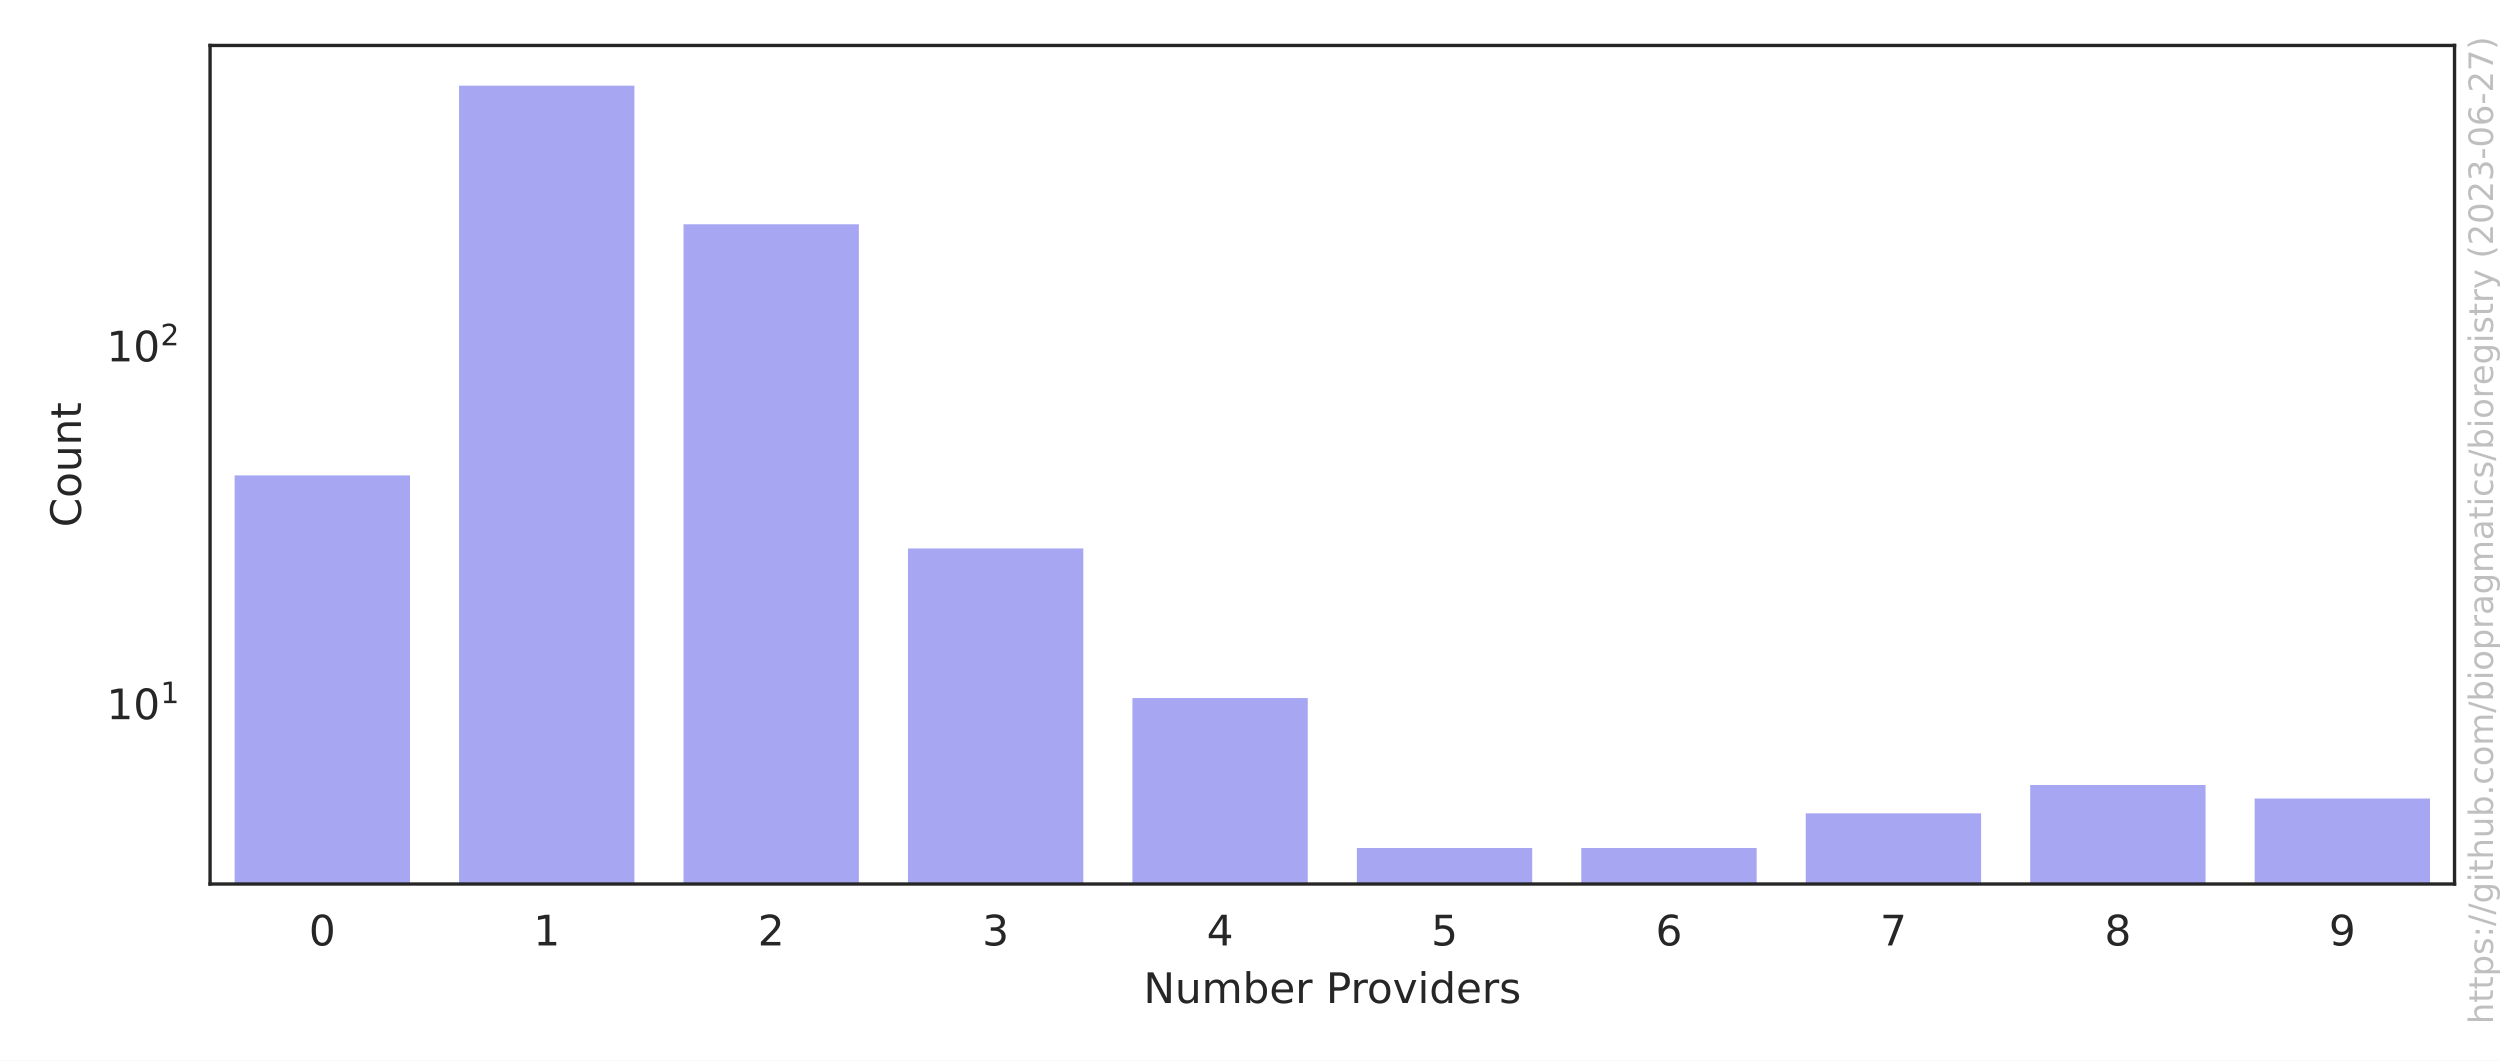
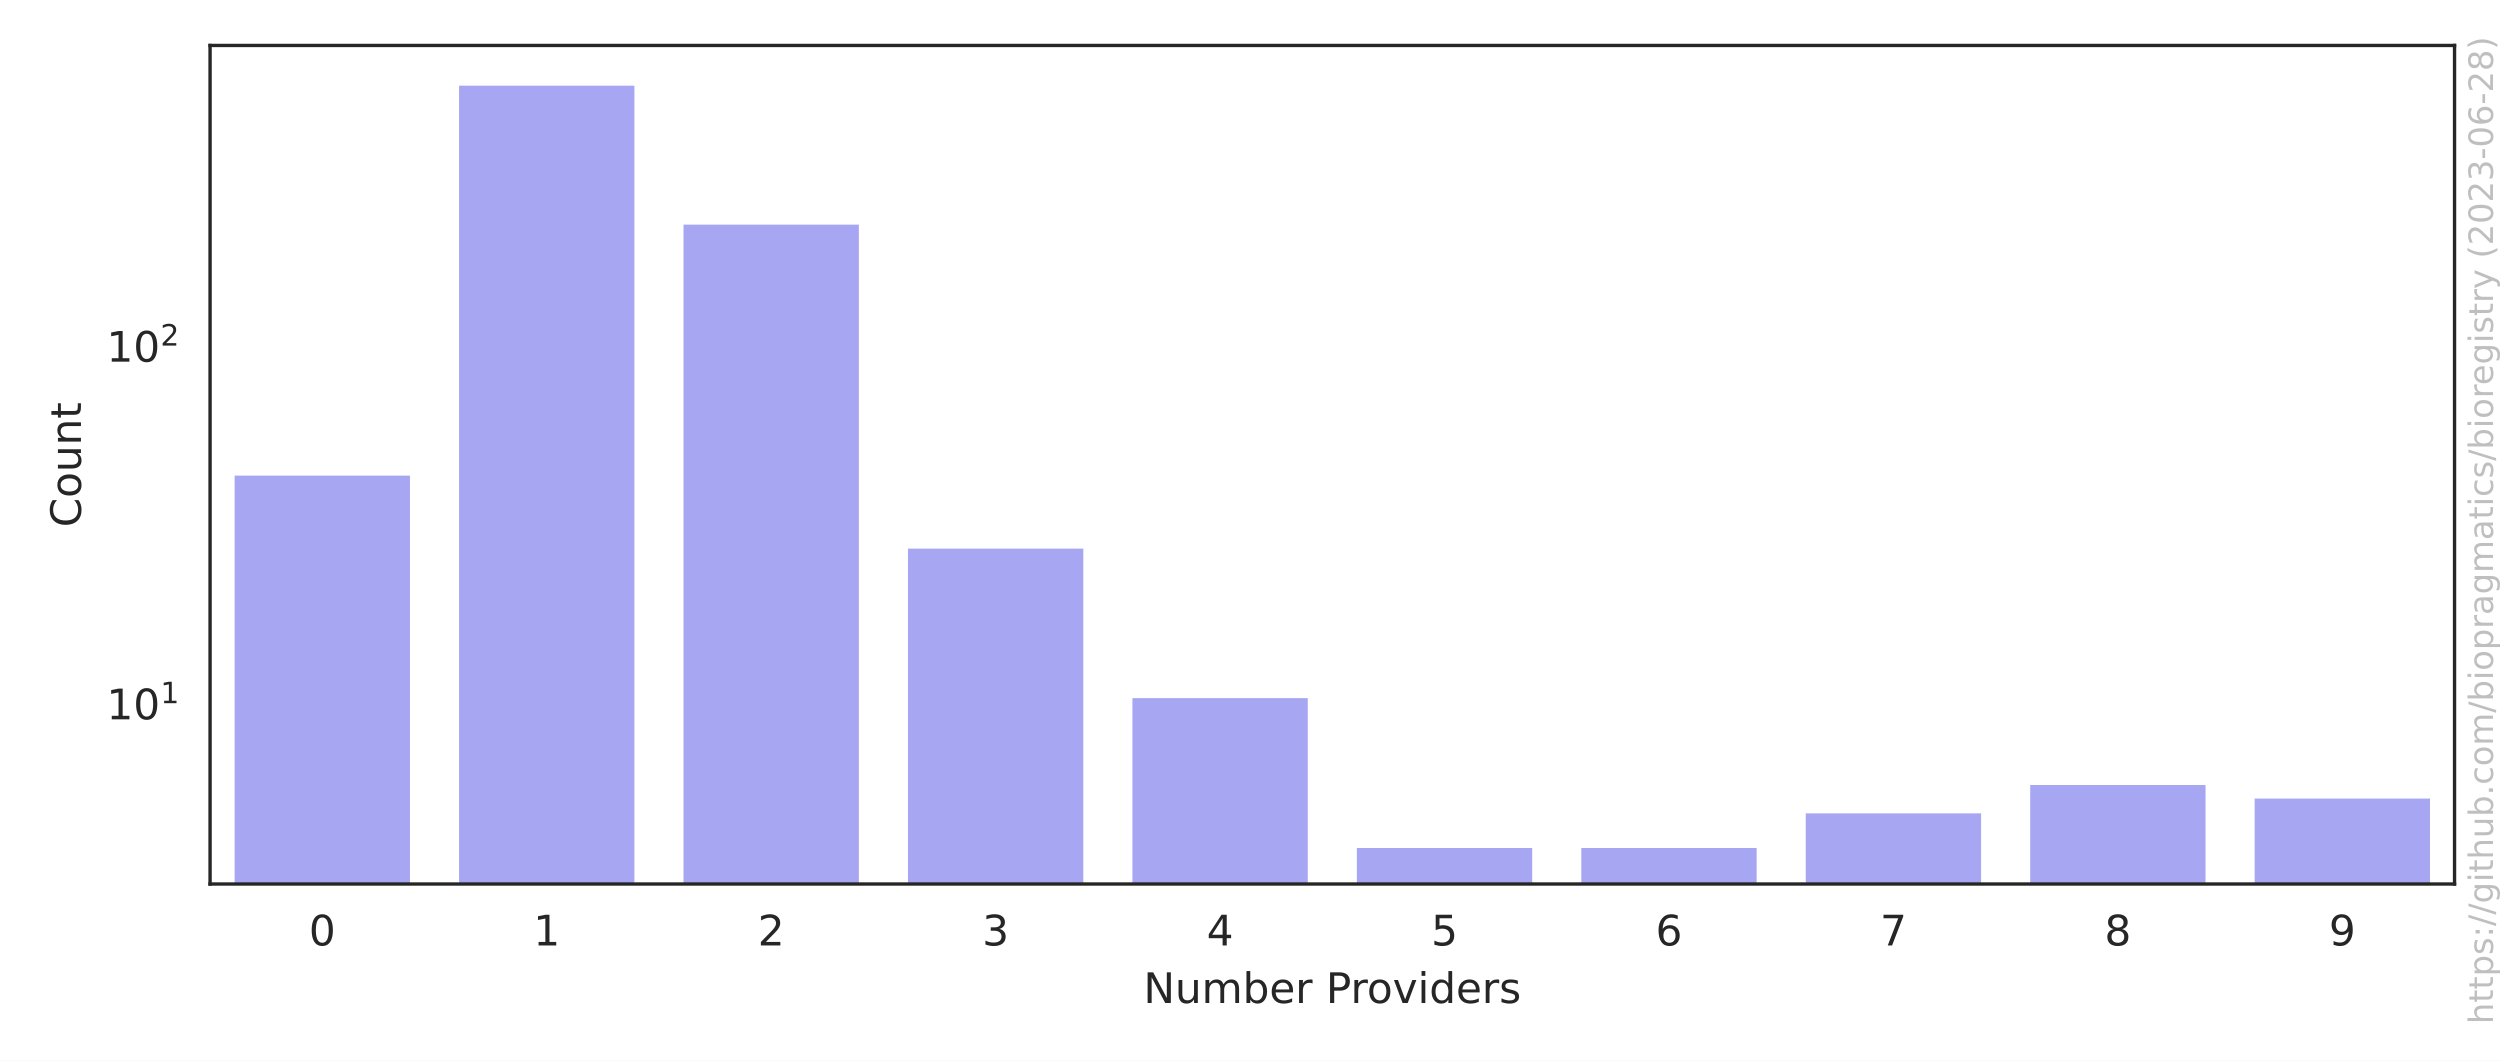
<svg xmlns="http://www.w3.org/2000/svg" xmlns:xlink="http://www.w3.org/1999/xlink" width="594pt" height="252pt" viewBox="0 0 594 252" version="1.1">
  <defs>
    <style type="text/css">*{stroke-linejoin: round; stroke-linecap: butt}</style>
  </defs>
  <g id="figure_1">
    <g id="patch_1">
      <path d="M 0 252  L 594 252  L 594 0  L 0 0  z " style="fill: #ffffff" />
    </g>
    <g id="axes_1">
      <g id="patch_2">
        <path d="M 49.913 210.04  L 583.2 210.04  L 583.2 10.8  L 49.913 10.8  z " style="fill: #ffffff" />
      </g>
      <g id="matplotlib.axis_1">
        <g id="xtick_1">
          <g id="text_1">
            <g style="fill: #262626" transform="translate(73.3958 224.6384) scale(0.1 -0.1)">
              <defs>
                <path id="DejaVuSans-30" d="M 2034 4250  Q 1547 4250 1301 3770  Q 1056 3291 1056 2328  Q 1056 1369 1301 889  Q 1547 409 2034 409  Q 2525 409 2770 889  Q 3016 1369 3016 2328  Q 3016 3291 2770 3770  Q 2525 4250 2034 4250  z M 2034 4750  Q 2819 4750 3233 4129  Q 3647 3509 3647 2328  Q 3647 1150 3233 529  Q 2819 -91 2034 -91  Q 1250 -91 836 529  Q 422 1150 422 2328  Q 422 3509 836 4129  Q 1250 4750 2034 4750  z " transform="scale(0.015625)" />
              </defs>
              <use xlink:href="#DejaVuSans-30" />
            </g>
          </g>
        </g>
        <g id="xtick_2">
          <g id="text_2">
            <g style="fill: #262626" transform="translate(126.7245 224.6384) scale(0.1 -0.1)">
              <defs>
                <path id="DejaVuSans-31" d="M 794 531  L 1825 531  L 1825 4091  L 703 3866  L 703 4441  L 1819 4666  L 2450 4666  L 2450 531  L 3481 531  L 3481 0  L 794 0  L 794 531  z " transform="scale(0.015625)" />
              </defs>
              <use xlink:href="#DejaVuSans-31" />
            </g>
          </g>
        </g>
        <g id="xtick_3">
          <g id="text_3">
            <g style="fill: #262626" transform="translate(180.0533 224.6384) scale(0.1 -0.1)">
              <defs>
                <path id="DejaVuSans-32" d="M 1228 531  L 3431 531  L 3431 0  L 469 0  L 469 531  Q 828 903 1448 1529  Q 2069 2156 2228 2338  Q 2531 2678 2651 2914  Q 2772 3150 2772 3378  Q 2772 3750 2511 3984  Q 2250 4219 1831 4219  Q 1534 4219 1204 4116  Q 875 4013 500 3803  L 500 4441  Q 881 4594 1212 4672  Q 1544 4750 1819 4750  Q 2544 4750 2975 4387  Q 3406 4025 3406 3419  Q 3406 3131 3298 2873  Q 3191 2616 2906 2266  Q 2828 2175 2409 1742  Q 1991 1309 1228 531  z " transform="scale(0.015625)" />
              </defs>
              <use xlink:href="#DejaVuSans-32" />
            </g>
          </g>
        </g>
        <g id="xtick_4">
          <g id="text_4">
            <g style="fill: #262626" transform="translate(233.382 224.6384) scale(0.1 -0.1)">
              <defs>
                <path id="DejaVuSans-33" d="M 2597 2516  Q 3050 2419 3304 2112  Q 3559 1806 3559 1356  Q 3559 666 3084 287  Q 2609 -91 1734 -91  Q 1441 -91 1130 -33  Q 819 25 488 141  L 488 750  Q 750 597 1062 519  Q 1375 441 1716 441  Q 2309 441 2620 675  Q 2931 909 2931 1356  Q 2931 1769 2642 2001  Q 2353 2234 1838 2234  L 1294 2234  L 1294 2753  L 1863 2753  Q 2328 2753 2575 2939  Q 2822 3125 2822 3475  Q 2822 3834 2567 4026  Q 2313 4219 1838 4219  Q 1578 4219 1281 4162  Q 984 4106 628 3988  L 628 4550  Q 988 4650 1302 4700  Q 1616 4750 1894 4750  Q 2613 4750 3031 4423  Q 3450 4097 3450 3541  Q 3450 3153 3228 2886  Q 3006 2619 2597 2516  z " transform="scale(0.015625)" />
              </defs>
              <use xlink:href="#DejaVuSans-33" />
            </g>
          </g>
        </g>
        <g id="xtick_5">
          <g id="text_5">
            <g style="fill: #262626" transform="translate(286.7107 224.6384) scale(0.1 -0.1)">
              <defs>
                <path id="DejaVuSans-34" d="M 2419 4116  L 825 1625  L 2419 1625  L 2419 4116  z M 2253 4666  L 3047 4666  L 3047 1625  L 3713 1625  L 3713 1100  L 3047 1100  L 3047 0  L 2419 0  L 2419 1100  L 313 1100  L 313 1709  L 2253 4666  z " transform="scale(0.015625)" />
              </defs>
              <use xlink:href="#DejaVuSans-34" />
            </g>
          </g>
        </g>
        <g id="xtick_6">
          <g id="text_6">
            <g style="fill: #262626" transform="translate(340.0395 224.6384) scale(0.1 -0.1)">
              <defs>
                <path id="DejaVuSans-35" d="M 691 4666  L 3169 4666  L 3169 4134  L 1269 4134  L 1269 2991  Q 1406 3038 1543 3061  Q 1681 3084 1819 3084  Q 2600 3084 3056 2656  Q 3513 2228 3513 1497  Q 3513 744 3044 326  Q 2575 -91 1722 -91  Q 1428 -91 1123 -41  Q 819 9 494 109  L 494 744  Q 775 591 1075 516  Q 1375 441 1709 441  Q 2250 441 2565 725  Q 2881 1009 2881 1497  Q 2881 1984 2565 2268  Q 2250 2553 1709 2553  Q 1456 2553 1204 2497  Q 953 2441 691 2322  L 691 4666  z " transform="scale(0.015625)" />
              </defs>
              <use xlink:href="#DejaVuSans-35" />
            </g>
          </g>
        </g>
        <g id="xtick_7">
          <g id="text_7">
            <g style="fill: #262626" transform="translate(393.3682 224.6384) scale(0.1 -0.1)">
              <defs>
                <path id="DejaVuSans-36" d="M 2113 2584  Q 1688 2584 1439 2293  Q 1191 2003 1191 1497  Q 1191 994 1439 701  Q 1688 409 2113 409  Q 2538 409 2786 701  Q 3034 994 3034 1497  Q 3034 2003 2786 2293  Q 2538 2584 2113 2584  z M 3366 4563  L 3366 3988  Q 3128 4100 2886 4159  Q 2644 4219 2406 4219  Q 1781 4219 1451 3797  Q 1122 3375 1075 2522  Q 1259 2794 1537 2939  Q 1816 3084 2150 3084  Q 2853 3084 3261 2657  Q 3669 2231 3669 1497  Q 3669 778 3244 343  Q 2819 -91 2113 -91  Q 1303 -91 875 529  Q 447 1150 447 2328  Q 447 3434 972 4092  Q 1497 4750 2381 4750  Q 2619 4750 2861 4703  Q 3103 4656 3366 4563  z " transform="scale(0.015625)" />
              </defs>
              <use xlink:href="#DejaVuSans-36" />
            </g>
          </g>
        </g>
        <g id="xtick_8">
          <g id="text_8">
            <g style="fill: #262626" transform="translate(446.6969 224.6384) scale(0.1 -0.1)">
              <defs>
                <path id="DejaVuSans-37" d="M 525 4666  L 3525 4666  L 3525 4397  L 1831 0  L 1172 0  L 2766 4134  L 525 4134  L 525 4666  z " transform="scale(0.015625)" />
              </defs>
              <use xlink:href="#DejaVuSans-37" />
            </g>
          </g>
        </g>
        <g id="xtick_9">
          <g id="text_9">
            <g style="fill: #262626" transform="translate(500.0257 224.6384) scale(0.1 -0.1)">
              <defs>
                <path id="DejaVuSans-38" d="M 2034 2216  Q 1584 2216 1326 1975  Q 1069 1734 1069 1313  Q 1069 891 1326 650  Q 1584 409 2034 409  Q 2484 409 2743 651  Q 3003 894 3003 1313  Q 3003 1734 2745 1975  Q 2488 2216 2034 2216  z M 1403 2484  Q 997 2584 770 2862  Q 544 3141 544 3541  Q 544 4100 942 4425  Q 1341 4750 2034 4750  Q 2731 4750 3128 4425  Q 3525 4100 3525 3541  Q 3525 3141 3298 2862  Q 3072 2584 2669 2484  Q 3125 2378 3379 2068  Q 3634 1759 3634 1313  Q 3634 634 3220 271  Q 2806 -91 2034 -91  Q 1263 -91 848 271  Q 434 634 434 1313  Q 434 1759 690 2068  Q 947 2378 1403 2484  z M 1172 3481  Q 1172 3119 1398 2916  Q 1625 2713 2034 2713  Q 2441 2713 2670 2916  Q 2900 3119 2900 3481  Q 2900 3844 2670 4047  Q 2441 4250 2034 4250  Q 1625 4250 1398 4047  Q 1172 3844 1172 3481  z " transform="scale(0.015625)" />
              </defs>
              <use xlink:href="#DejaVuSans-38" />
            </g>
          </g>
        </g>
        <g id="xtick_10">
          <g id="text_10">
            <g style="fill: #262626" transform="translate(553.3544 224.6384) scale(0.1 -0.1)">
              <defs>
                <path id="DejaVuSans-39" d="M 703 97  L 703 672  Q 941 559 1184 500  Q 1428 441 1663 441  Q 2288 441 2617 861  Q 2947 1281 2994 2138  Q 2813 1869 2534 1725  Q 2256 1581 1919 1581  Q 1219 1581 811 2004  Q 403 2428 403 3163  Q 403 3881 828 4315  Q 1253 4750 1959 4750  Q 2769 4750 3195 4129  Q 3622 3509 3622 2328  Q 3622 1225 3098 567  Q 2575 -91 1691 -91  Q 1453 -91 1209 -44  Q 966 3 703 97  z M 1959 2075  Q 2384 2075 2632 2365  Q 2881 2656 2881 3163  Q 2881 3666 2632 3958  Q 2384 4250 1959 4250  Q 1534 4250 1286 3958  Q 1038 3666 1038 3163  Q 1038 2656 1286 2365  Q 1534 2075 1959 2075  z " transform="scale(0.015625)" />
              </defs>
              <use xlink:href="#DejaVuSans-39" />
            </g>
          </g>
        </g>
        <g id="text_11">
          <g style="fill: #262626" transform="translate(271.6923 238.3166) scale(0.1 -0.1)">
            <defs>
              <path id="DejaVuSans-4e" d="M 628 4666  L 1478 4666  L 3547 763  L 3547 4666  L 4159 4666  L 4159 0  L 3309 0  L 1241 3903  L 1241 0  L 628 0  L 628 4666  z " transform="scale(0.015625)" />
              <path id="DejaVuSans-75" d="M 544 1381  L 544 3500  L 1119 3500  L 1119 1403  Q 1119 906 1312 657  Q 1506 409 1894 409  Q 2359 409 2629 706  Q 2900 1003 2900 1516  L 2900 3500  L 3475 3500  L 3475 0  L 2900 0  L 2900 538  Q 2691 219 2414 64  Q 2138 -91 1772 -91  Q 1169 -91 856 284  Q 544 659 544 1381  z M 1991 3584  L 1991 3584  z " transform="scale(0.015625)" />
              <path id="DejaVuSans-6d" d="M 3328 2828  Q 3544 3216 3844 3400  Q 4144 3584 4550 3584  Q 5097 3584 5394 3201  Q 5691 2819 5691 2113  L 5691 0  L 5113 0  L 5113 2094  Q 5113 2597 4934 2840  Q 4756 3084 4391 3084  Q 3944 3084 3684 2787  Q 3425 2491 3425 1978  L 3425 0  L 2847 0  L 2847 2094  Q 2847 2600 2669 2842  Q 2491 3084 2119 3084  Q 1678 3084 1418 2786  Q 1159 2488 1159 1978  L 1159 0  L 581 0  L 581 3500  L 1159 3500  L 1159 2956  Q 1356 3278 1631 3431  Q 1906 3584 2284 3584  Q 2666 3584 2933 3390  Q 3200 3197 3328 2828  z " transform="scale(0.015625)" />
              <path id="DejaVuSans-62" d="M 3116 1747  Q 3116 2381 2855 2742  Q 2594 3103 2138 3103  Q 1681 3103 1420 2742  Q 1159 2381 1159 1747  Q 1159 1113 1420 752  Q 1681 391 2138 391  Q 2594 391 2855 752  Q 3116 1113 3116 1747  z M 1159 2969  Q 1341 3281 1617 3432  Q 1894 3584 2278 3584  Q 2916 3584 3314 3078  Q 3713 2572 3713 1747  Q 3713 922 3314 415  Q 2916 -91 2278 -91  Q 1894 -91 1617 61  Q 1341 213 1159 525  L 1159 0  L 581 0  L 581 4863  L 1159 4863  L 1159 2969  z " transform="scale(0.015625)" />
              <path id="DejaVuSans-65" d="M 3597 1894  L 3597 1613  L 953 1613  Q 991 1019 1311 708  Q 1631 397 2203 397  Q 2534 397 2845 478  Q 3156 559 3463 722  L 3463 178  Q 3153 47 2828 -22  Q 2503 -91 2169 -91  Q 1331 -91 842 396  Q 353 884 353 1716  Q 353 2575 817 3079  Q 1281 3584 2069 3584  Q 2775 3584 3186 3129  Q 3597 2675 3597 1894  z M 3022 2063  Q 3016 2534 2758 2815  Q 2500 3097 2075 3097  Q 1594 3097 1305 2825  Q 1016 2553 972 2059  L 3022 2063  z " transform="scale(0.015625)" />
              <path id="DejaVuSans-72" d="M 2631 2963  Q 2534 3019 2420 3045  Q 2306 3072 2169 3072  Q 1681 3072 1420 2755  Q 1159 2438 1159 1844  L 1159 0  L 581 0  L 581 3500  L 1159 3500  L 1159 2956  Q 1341 3275 1631 3429  Q 1922 3584 2338 3584  Q 2397 3584 2469 3576  Q 2541 3569 2628 3553  L 2631 2963  z " transform="scale(0.015625)" />
              <path id="DejaVuSans-20" transform="scale(0.015625)" />
              <path id="DejaVuSans-50" d="M 1259 4147  L 1259 2394  L 2053 2394  Q 2494 2394 2734 2622  Q 2975 2850 2975 3272  Q 2975 3691 2734 3919  Q 2494 4147 2053 4147  L 1259 4147  z M 628 4666  L 2053 4666  Q 2838 4666 3239 4311  Q 3641 3956 3641 3272  Q 3641 2581 3239 2228  Q 2838 1875 2053 1875  L 1259 1875  L 1259 0  L 628 0  L 628 4666  z " transform="scale(0.015625)" />
              <path id="DejaVuSans-6f" d="M 1959 3097  Q 1497 3097 1228 2736  Q 959 2375 959 1747  Q 959 1119 1226 758  Q 1494 397 1959 397  Q 2419 397 2687 759  Q 2956 1122 2956 1747  Q 2956 2369 2687 2733  Q 2419 3097 1959 3097  z M 1959 3584  Q 2709 3584 3137 3096  Q 3566 2609 3566 1747  Q 3566 888 3137 398  Q 2709 -91 1959 -91  Q 1206 -91 779 398  Q 353 888 353 1747  Q 353 2609 779 3096  Q 1206 3584 1959 3584  z " transform="scale(0.015625)" />
              <path id="DejaVuSans-76" d="M 191 3500  L 800 3500  L 1894 563  L 2988 3500  L 3597 3500  L 2284 0  L 1503 0  L 191 3500  z " transform="scale(0.015625)" />
              <path id="DejaVuSans-69" d="M 603 3500  L 1178 3500  L 1178 0  L 603 0  L 603 3500  z M 603 4863  L 1178 4863  L 1178 4134  L 603 4134  L 603 4863  z " transform="scale(0.015625)" />
              <path id="DejaVuSans-64" d="M 2906 2969  L 2906 4863  L 3481 4863  L 3481 0  L 2906 0  L 2906 525  Q 2725 213 2448 61  Q 2172 -91 1784 -91  Q 1150 -91 751 415  Q 353 922 353 1747  Q 353 2572 751 3078  Q 1150 3584 1784 3584  Q 2172 3584 2448 3432  Q 2725 3281 2906 2969  z M 947 1747  Q 947 1113 1208 752  Q 1469 391 1925 391  Q 2381 391 2643 752  Q 2906 1113 2906 1747  Q 2906 2381 2643 2742  Q 2381 3103 1925 3103  Q 1469 3103 1208 2742  Q 947 2381 947 1747  z " transform="scale(0.015625)" />
              <path id="DejaVuSans-73" d="M 2834 3397  L 2834 2853  Q 2591 2978 2328 3040  Q 2066 3103 1784 3103  Q 1356 3103 1142 2972  Q 928 2841 928 2578  Q 928 2378 1081 2264  Q 1234 2150 1697 2047  L 1894 2003  Q 2506 1872 2764 1633  Q 3022 1394 3022 966  Q 3022 478 2636 193  Q 2250 -91 1575 -91  Q 1294 -91 989 -36  Q 684 19 347 128  L 347 722  Q 666 556 975 473  Q 1284 391 1588 391  Q 1994 391 2212 530  Q 2431 669 2431 922  Q 2431 1156 2273 1281  Q 2116 1406 1581 1522  L 1381 1569  Q 847 1681 609 1914  Q 372 2147 372 2553  Q 372 3047 722 3315  Q 1072 3584 1716 3584  Q 2034 3584 2315 3537  Q 2597 3491 2834 3397  z " transform="scale(0.015625)" />
            </defs>
            <use xlink:href="#DejaVuSans-4e" />
            <use xlink:href="#DejaVuSans-75" x="74.805" />
            <use xlink:href="#DejaVuSans-6d" x="138.184" />
            <use xlink:href="#DejaVuSans-62" x="235.596" />
            <use xlink:href="#DejaVuSans-65" x="299.072" />
            <use xlink:href="#DejaVuSans-72" x="360.596" />
            <use xlink:href="#DejaVuSans-20" x="401.709" />
            <use xlink:href="#DejaVuSans-50" x="433.496" />
            <use xlink:href="#DejaVuSans-72" x="492.049" />
            <use xlink:href="#DejaVuSans-6f" x="530.912" />
            <use xlink:href="#DejaVuSans-76" x="592.094" />
            <use xlink:href="#DejaVuSans-69" x="651.273" />
            <use xlink:href="#DejaVuSans-64" x="679.057" />
            <use xlink:href="#DejaVuSans-65" x="742.533" />
            <use xlink:href="#DejaVuSans-72" x="804.057" />
            <use xlink:href="#DejaVuSans-73" x="845.17" />
          </g>
        </g>
      </g>
      <g id="matplotlib.axis_2">
        <g id="ytick_1">
          <g id="text_12">
-             <g style="fill: #262626" transform="translate(25.31268 170.9552) scale(0.1 -0.1)">
+             <g style="fill: #262626" transform="translate(25.31268 170.9743) scale(0.1 -0.1)">
              <use xlink:href="#DejaVuSans-31" transform="translate(0 0.684375)" />
              <use xlink:href="#DejaVuSans-30" transform="translate(63.62305 0.684375)" />
              <use xlink:href="#DejaVuSans-31" transform="translate(128.2031 38.96563) scale(0.7)" />
            </g>
          </g>
        </g>
        <g id="ytick_2">
          <g id="text_13">
-             <g style="fill: #262626" transform="translate(25.31268 85.94828) scale(0.1 -0.1)">
+             <g style="fill: #262626" transform="translate(25.31268 86.01537) scale(0.1 -0.1)">
              <use xlink:href="#DejaVuSans-31" transform="translate(0 0.765625)" />
              <use xlink:href="#DejaVuSans-30" transform="translate(63.62305 0.765625)" />
              <use xlink:href="#DejaVuSans-32" transform="translate(128.2031 39.04688) scale(0.7)" />
            </g>
          </g>
        </g>
        <g id="ytick_3" />
        <g id="ytick_4" />
        <g id="ytick_5" />
        <g id="ytick_6" />
        <g id="ytick_7" />
        <g id="ytick_8" />
        <g id="ytick_9" />
        <g id="ytick_10" />
        <g id="ytick_11" />
        <g id="ytick_12" />
        <g id="ytick_13" />
        <g id="ytick_14" />
        <g id="ytick_15" />
        <g id="ytick_16" />
        <g id="ytick_17" />
        <g id="ytick_18" />
        <g id="ytick_19" />
        <g id="ytick_20" />
        <g id="ytick_21" />
        <g id="text_14">
          <g style="fill: #262626" transform="translate(19.233 125.2684) rotate(-90) scale(0.1 -0.1)">
            <defs>
              <path id="DejaVuSans-43" d="M 4122 4306  L 4122 3641  Q 3803 3938 3442 4084  Q 3081 4231 2675 4231  Q 1875 4231 1450 3742  Q 1025 3253 1025 2328  Q 1025 1406 1450 917  Q 1875 428 2675 428  Q 3081 428 3442 575  Q 3803 722 4122 1019  L 4122 359  Q 3791 134 3420 21  Q 3050 -91 2638 -91  Q 1578 -91 968 557  Q 359 1206 359 2328  Q 359 3453 968 4101  Q 1578 4750 2638 4750  Q 3056 4750 3426 4639  Q 3797 4528 4122 4306  z " transform="scale(0.015625)" />
              <path id="DejaVuSans-6e" d="M 3513 2113  L 3513 0  L 2938 0  L 2938 2094  Q 2938 2591 2744 2837  Q 2550 3084 2163 3084  Q 1697 3084 1428 2787  Q 1159 2491 1159 1978  L 1159 0  L 581 0  L 581 3500  L 1159 3500  L 1159 2956  Q 1366 3272 1645 3428  Q 1925 3584 2291 3584  Q 2894 3584 3203 3211  Q 3513 2838 3513 2113  z " transform="scale(0.015625)" />
              <path id="DejaVuSans-74" d="M 1172 4494  L 1172 3500  L 2356 3500  L 2356 3053  L 1172 3053  L 1172 1153  Q 1172 725 1289 603  Q 1406 481 1766 481  L 2356 481  L 2356 0  L 1766 0  Q 1100 0 847 248  Q 594 497 594 1153  L 594 3053  L 172 3053  L 172 3500  L 594 3500  L 594 4494  L 1172 4494  z " transform="scale(0.015625)" />
            </defs>
            <use xlink:href="#DejaVuSans-43" />
            <use xlink:href="#DejaVuSans-6f" x="69.824" />
            <use xlink:href="#DejaVuSans-75" x="131.006" />
            <use xlink:href="#DejaVuSans-6e" x="194.385" />
            <use xlink:href="#DejaVuSans-74" x="257.764" />
          </g>
        </g>
      </g>
      <g id="patch_3">
-         <path d="M 55.246 85259.08  L 97.909 85259.08  L 97.909 112.458  L 55.246 112.458  z " clip-path="url(#p84426c0476)" style="fill: #2020df; opacity: 0.4; stroke: #ffffff; stroke-linejoin: miter" />
+         <path d="M 55.246 85211.06  L 97.909 85211.06  L 97.909 112.508  L 55.246 112.508  z " clip-path="url(#p84426c0476)" style="fill: #2020df; opacity: 0.4; stroke: #ffffff; stroke-linejoin: miter" />
      </g>
      <g id="patch_4">
-         <path d="M 108.574 85259.08  L 151.237 85259.08  L 151.237 19.856  L 108.574 19.856  z " clip-path="url(#p84426c0476)" style="fill: #2020df; opacity: 0.4; stroke: #ffffff; stroke-linejoin: miter" />
+         <path d="M 108.574 85211.06  L 151.237 85211.06  L 151.237 19.856  L 108.574 19.856  z " clip-path="url(#p84426c0476)" style="fill: #2020df; opacity: 0.4; stroke: #ffffff; stroke-linejoin: miter" />
      </g>
      <g id="patch_5">
-         <path d="M 161.903 85259.08  L 204.566 85259.08  L 204.566 52.79  L 161.903 52.79  z " clip-path="url(#p84426c0476)" style="fill: #2020df; opacity: 0.4; stroke: #ffffff; stroke-linejoin: miter" />
+         <path d="M 161.903 85211.06  L 204.566 85211.06  L 204.566 52.874  L 161.903 52.874  z " clip-path="url(#p84426c0476)" style="fill: #2020df; opacity: 0.4; stroke: #ffffff; stroke-linejoin: miter" />
      </g>
      <g id="patch_6">
-         <path d="M 215.232 85259.08  L 257.895 85259.08  L 257.895 129.81  L 215.232 129.81  z " clip-path="url(#p84426c0476)" style="fill: #2020df; opacity: 0.4; stroke: #ffffff; stroke-linejoin: miter" />
+         <path d="M 215.232 85211.06  L 257.895 85211.06  L 257.895 129.85  L 215.232 129.85  z " clip-path="url(#p84426c0476)" style="fill: #2020df; opacity: 0.4; stroke: #ffffff; stroke-linejoin: miter" />
      </g>
      <g id="patch_7">
-         <path d="M 268.56 85259.08  L 311.223 85259.08  L 311.223 165.355  L 268.56 165.355  z " clip-path="url(#p84426c0476)" style="fill: #2020df; opacity: 0.4; stroke: #ffffff; stroke-linejoin: miter" />
+         <path d="M 268.56 85211.06  L 311.223 85211.06  L 311.223 165.375  L 268.56 165.375  z " clip-path="url(#p84426c0476)" style="fill: #2020df; opacity: 0.4; stroke: #ffffff; stroke-linejoin: miter" />
      </g>
      <g id="patch_8">
-         <path d="M 321.889 85259.08  L 364.552 85259.08  L 364.552 200.984  L 321.889 200.984  z " clip-path="url(#p84426c0476)" style="fill: #2020df; opacity: 0.4; stroke: #ffffff; stroke-linejoin: miter" />
+         <path d="M 321.889 85211.06  L 364.552 85211.06  L 364.552 200.984  L 321.889 200.984  z " clip-path="url(#p84426c0476)" style="fill: #2020df; opacity: 0.4; stroke: #ffffff; stroke-linejoin: miter" />
      </g>
      <g id="patch_9">
-         <path d="M 375.218 85259.08  L 417.881 85259.08  L 417.881 200.984  L 375.218 200.984  z " clip-path="url(#p84426c0476)" style="fill: #2020df; opacity: 0.4; stroke: #ffffff; stroke-linejoin: miter" />
+         <path d="M 375.218 85211.06  L 417.881 85211.06  L 417.881 200.984  L 375.218 200.984  z " clip-path="url(#p84426c0476)" style="fill: #2020df; opacity: 0.4; stroke: #ffffff; stroke-linejoin: miter" />
      </g>
      <g id="patch_10">
-         <path d="M 428.547 85259.08  L 471.21 85259.08  L 471.21 192.746  L 428.547 192.746  z " clip-path="url(#p84426c0476)" style="fill: #2020df; opacity: 0.4; stroke: #ffffff; stroke-linejoin: miter" />
+         <path d="M 428.547 85211.06  L 471.21 85211.06  L 471.21 192.75  L 428.547 192.75  z " clip-path="url(#p84426c0476)" style="fill: #2020df; opacity: 0.4; stroke: #ffffff; stroke-linejoin: miter" />
      </g>
      <g id="patch_11">
-         <path d="M 481.875 85259.08  L 524.538 85259.08  L 524.538 186.015  L 481.875 186.015  z " clip-path="url(#p84426c0476)" style="fill: #2020df; opacity: 0.4; stroke: #ffffff; stroke-linejoin: miter" />
+         <path d="M 481.875 85211.06  L 524.538 85211.06  L 524.538 186.023  L 481.875 186.023  z " clip-path="url(#p84426c0476)" style="fill: #2020df; opacity: 0.4; stroke: #ffffff; stroke-linejoin: miter" />
      </g>
      <g id="patch_12">
-         <path d="M 535.204 85259.08  L 577.867 85259.08  L 577.867 189.227  L 535.204 189.227  z " clip-path="url(#p84426c0476)" style="fill: #2020df; opacity: 0.4; stroke: #ffffff; stroke-linejoin: miter" />
+         <path d="M 535.204 85211.06  L 577.867 85211.06  L 577.867 189.234  L 535.204 189.234  z " clip-path="url(#p84426c0476)" style="fill: #2020df; opacity: 0.4; stroke: #ffffff; stroke-linejoin: miter" />
      </g>
      <g id="patch_13">
        <path d="M 49.913 210.04  L 49.913 10.8  " style="fill: none; stroke: #262626; stroke-width: 0.8; stroke-linejoin: miter; stroke-linecap: square" />
      </g>
      <g id="patch_14">
        <path d="M 583.2 210.04  L 583.2 10.8  " style="fill: none; stroke: #262626; stroke-width: 0.8; stroke-linejoin: miter; stroke-linecap: square" />
      </g>
      <g id="patch_15">
        <path d="M 49.913 210.04  L 583.2 210.04  " style="fill: none; stroke: #262626; stroke-width: 0.8; stroke-linejoin: miter; stroke-linecap: square" />
      </g>
      <g id="patch_16">
        <path d="M 49.913 10.8  L 583.2 10.8  " style="fill: none; stroke: #262626; stroke-width: 0.8; stroke-linejoin: miter; stroke-linecap: square" />
      </g>
    </g>
    <g id="text_15">
      <g style="fill: #808080; opacity: 0.5" transform="translate(592.3362 243.3237) rotate(-90) scale(0.08 -0.08)">
        <defs>
          <path id="DejaVuSans-68" d="M 3513 2113  L 3513 0  L 2938 0  L 2938 2094  Q 2938 2591 2744 2837  Q 2550 3084 2163 3084  Q 1697 3084 1428 2787  Q 1159 2491 1159 1978  L 1159 0  L 581 0  L 581 4863  L 1159 4863  L 1159 2956  Q 1366 3272 1645 3428  Q 1925 3584 2291 3584  Q 2894 3584 3203 3211  Q 3513 2838 3513 2113  z " transform="scale(0.015625)" />
          <path id="DejaVuSans-70" d="M 1159 525  L 1159 -1331  L 581 -1331  L 581 3500  L 1159 3500  L 1159 2969  Q 1341 3281 1617 3432  Q 1894 3584 2278 3584  Q 2916 3584 3314 3078  Q 3713 2572 3713 1747  Q 3713 922 3314 415  Q 2916 -91 2278 -91  Q 1894 -91 1617 61  Q 1341 213 1159 525  z M 3116 1747  Q 3116 2381 2855 2742  Q 2594 3103 2138 3103  Q 1681 3103 1420 2742  Q 1159 2381 1159 1747  Q 1159 1113 1420 752  Q 1681 391 2138 391  Q 2594 391 2855 752  Q 3116 1113 3116 1747  z " transform="scale(0.015625)" />
          <path id="DejaVuSans-3a" d="M 750 794  L 1409 794  L 1409 0  L 750 0  L 750 794  z M 750 3309  L 1409 3309  L 1409 2516  L 750 2516  L 750 3309  z " transform="scale(0.015625)" />
          <path id="DejaVuSans-2f" d="M 1625 4666  L 2156 4666  L 531 -594  L 0 -594  L 1625 4666  z " transform="scale(0.015625)" />
          <path id="DejaVuSans-67" d="M 2906 1791  Q 2906 2416 2648 2759  Q 2391 3103 1925 3103  Q 1463 3103 1205 2759  Q 947 2416 947 1791  Q 947 1169 1205 825  Q 1463 481 1925 481  Q 2391 481 2648 825  Q 2906 1169 2906 1791  z M 3481 434  Q 3481 -459 3084 -895  Q 2688 -1331 1869 -1331  Q 1566 -1331 1297 -1286  Q 1028 -1241 775 -1147  L 775 -588  Q 1028 -725 1275 -790  Q 1522 -856 1778 -856  Q 2344 -856 2625 -561  Q 2906 -266 2906 331  L 2906 616  Q 2728 306 2450 153  Q 2172 0 1784 0  Q 1141 0 747 490  Q 353 981 353 1791  Q 353 2603 747 3093  Q 1141 3584 1784 3584  Q 2172 3584 2450 3431  Q 2728 3278 2906 2969  L 2906 3500  L 3481 3500  L 3481 434  z " transform="scale(0.015625)" />
          <path id="DejaVuSans-2e" d="M 684 794  L 1344 794  L 1344 0  L 684 0  L 684 794  z " transform="scale(0.015625)" />
          <path id="DejaVuSans-63" d="M 3122 3366  L 3122 2828  Q 2878 2963 2633 3030  Q 2388 3097 2138 3097  Q 1578 3097 1268 2742  Q 959 2388 959 1747  Q 959 1106 1268 751  Q 1578 397 2138 397  Q 2388 397 2633 464  Q 2878 531 3122 666  L 3122 134  Q 2881 22 2623 -34  Q 2366 -91 2075 -91  Q 1284 -91 818 406  Q 353 903 353 1747  Q 353 2603 823 3093  Q 1294 3584 2113 3584  Q 2378 3584 2631 3529  Q 2884 3475 3122 3366  z " transform="scale(0.015625)" />
          <path id="DejaVuSans-61" d="M 2194 1759  Q 1497 1759 1228 1600  Q 959 1441 959 1056  Q 959 750 1161 570  Q 1363 391 1709 391  Q 2188 391 2477 730  Q 2766 1069 2766 1631  L 2766 1759  L 2194 1759  z M 3341 1997  L 3341 0  L 2766 0  L 2766 531  Q 2569 213 2275 61  Q 1981 -91 1556 -91  Q 1019 -91 701 211  Q 384 513 384 1019  Q 384 1609 779 1909  Q 1175 2209 1959 2209  L 2766 2209  L 2766 2266  Q 2766 2663 2505 2880  Q 2244 3097 1772 3097  Q 1472 3097 1187 3025  Q 903 2953 641 2809  L 641 3341  Q 956 3463 1253 3523  Q 1550 3584 1831 3584  Q 2591 3584 2966 3190  Q 3341 2797 3341 1997  z " transform="scale(0.015625)" />
          <path id="DejaVuSans-79" d="M 2059 -325  Q 1816 -950 1584 -1140  Q 1353 -1331 966 -1331  L 506 -1331  L 506 -850  L 844 -850  Q 1081 -850 1212 -737  Q 1344 -625 1503 -206  L 1606 56  L 191 3500  L 800 3500  L 1894 763  L 2988 3500  L 3597 3500  L 2059 -325  z " transform="scale(0.015625)" />
          <path id="DejaVuSans-28" d="M 1984 4856  Q 1566 4138 1362 3434  Q 1159 2731 1159 2009  Q 1159 1288 1364 580  Q 1569 -128 1984 -844  L 1484 -844  Q 1016 -109 783 600  Q 550 1309 550 2009  Q 550 2706 781 3412  Q 1013 4119 1484 4856  L 1984 4856  z " transform="scale(0.015625)" />
          <path id="DejaVuSans-2d" d="M 313 2009  L 1997 2009  L 1997 1497  L 313 1497  L 313 2009  z " transform="scale(0.015625)" />
          <path id="DejaVuSans-29" d="M 513 4856  L 1013 4856  Q 1481 4119 1714 3412  Q 1947 2706 1947 2009  Q 1947 1309 1714 600  Q 1481 -109 1013 -844  L 513 -844  Q 928 -128 1133 580  Q 1338 1288 1338 2009  Q 1338 2731 1133 3434  Q 928 4138 513 4856  z " transform="scale(0.015625)" />
        </defs>
        <use xlink:href="#DejaVuSans-68" />
        <use xlink:href="#DejaVuSans-74" x="63.379" />
        <use xlink:href="#DejaVuSans-74" x="102.588" />
        <use xlink:href="#DejaVuSans-70" x="141.797" />
        <use xlink:href="#DejaVuSans-73" x="205.273" />
        <use xlink:href="#DejaVuSans-3a" x="257.373" />
        <use xlink:href="#DejaVuSans-2f" x="291.064" />
        <use xlink:href="#DejaVuSans-2f" x="324.756" />
        <use xlink:href="#DejaVuSans-67" x="358.447" />
        <use xlink:href="#DejaVuSans-69" x="421.924" />
        <use xlink:href="#DejaVuSans-74" x="449.707" />
        <use xlink:href="#DejaVuSans-68" x="488.916" />
        <use xlink:href="#DejaVuSans-75" x="552.295" />
        <use xlink:href="#DejaVuSans-62" x="615.674" />
        <use xlink:href="#DejaVuSans-2e" x="679.15" />
        <use xlink:href="#DejaVuSans-63" x="710.938" />
        <use xlink:href="#DejaVuSans-6f" x="765.918" />
        <use xlink:href="#DejaVuSans-6d" x="827.1" />
        <use xlink:href="#DejaVuSans-2f" x="924.512" />
        <use xlink:href="#DejaVuSans-62" x="958.203" />
        <use xlink:href="#DejaVuSans-69" x="1021.68" />
        <use xlink:href="#DejaVuSans-6f" x="1049.463" />
        <use xlink:href="#DejaVuSans-70" x="1110.645" />
        <use xlink:href="#DejaVuSans-72" x="1174.121" />
        <use xlink:href="#DejaVuSans-61" x="1215.234" />
        <use xlink:href="#DejaVuSans-67" x="1276.514" />
        <use xlink:href="#DejaVuSans-6d" x="1339.99" />
        <use xlink:href="#DejaVuSans-61" x="1437.402" />
        <use xlink:href="#DejaVuSans-74" x="1498.682" />
        <use xlink:href="#DejaVuSans-69" x="1537.891" />
        <use xlink:href="#DejaVuSans-63" x="1565.674" />
        <use xlink:href="#DejaVuSans-73" x="1620.654" />
        <use xlink:href="#DejaVuSans-2f" x="1672.754" />
        <use xlink:href="#DejaVuSans-62" x="1706.445" />
        <use xlink:href="#DejaVuSans-69" x="1769.922" />
        <use xlink:href="#DejaVuSans-6f" x="1797.705" />
        <use xlink:href="#DejaVuSans-72" x="1858.887" />
        <use xlink:href="#DejaVuSans-65" x="1897.75" />
        <use xlink:href="#DejaVuSans-67" x="1959.273" />
        <use xlink:href="#DejaVuSans-69" x="2022.75" />
        <use xlink:href="#DejaVuSans-73" x="2050.533" />
        <use xlink:href="#DejaVuSans-74" x="2102.633" />
        <use xlink:href="#DejaVuSans-72" x="2141.842" />
        <use xlink:href="#DejaVuSans-79" x="2182.955" />
        <use xlink:href="#DejaVuSans-20" x="2242.135" />
        <use xlink:href="#DejaVuSans-28" x="2273.922" />
        <use xlink:href="#DejaVuSans-32" x="2312.936" />
        <use xlink:href="#DejaVuSans-30" x="2376.559" />
        <use xlink:href="#DejaVuSans-32" x="2440.182" />
        <use xlink:href="#DejaVuSans-33" x="2503.805" />
        <use xlink:href="#DejaVuSans-2d" x="2567.428" />
        <use xlink:href="#DejaVuSans-30" x="2603.512" />
        <use xlink:href="#DejaVuSans-36" x="2667.135" />
        <use xlink:href="#DejaVuSans-2d" x="2730.758" />
        <use xlink:href="#DejaVuSans-32" x="2766.842" />
-         <use xlink:href="#DejaVuSans-37" x="2830.465" />
+         <use xlink:href="#DejaVuSans-38" x="2830.465" />
        <use xlink:href="#DejaVuSans-29" x="2894.088" />
      </g>
    </g>
  </g>
  <defs>
    <clipPath id="p84426c0476">
      <rect x="49.913" y="10.8" width="533.287" height="199.24" />
    </clipPath>
  </defs>
</svg>
